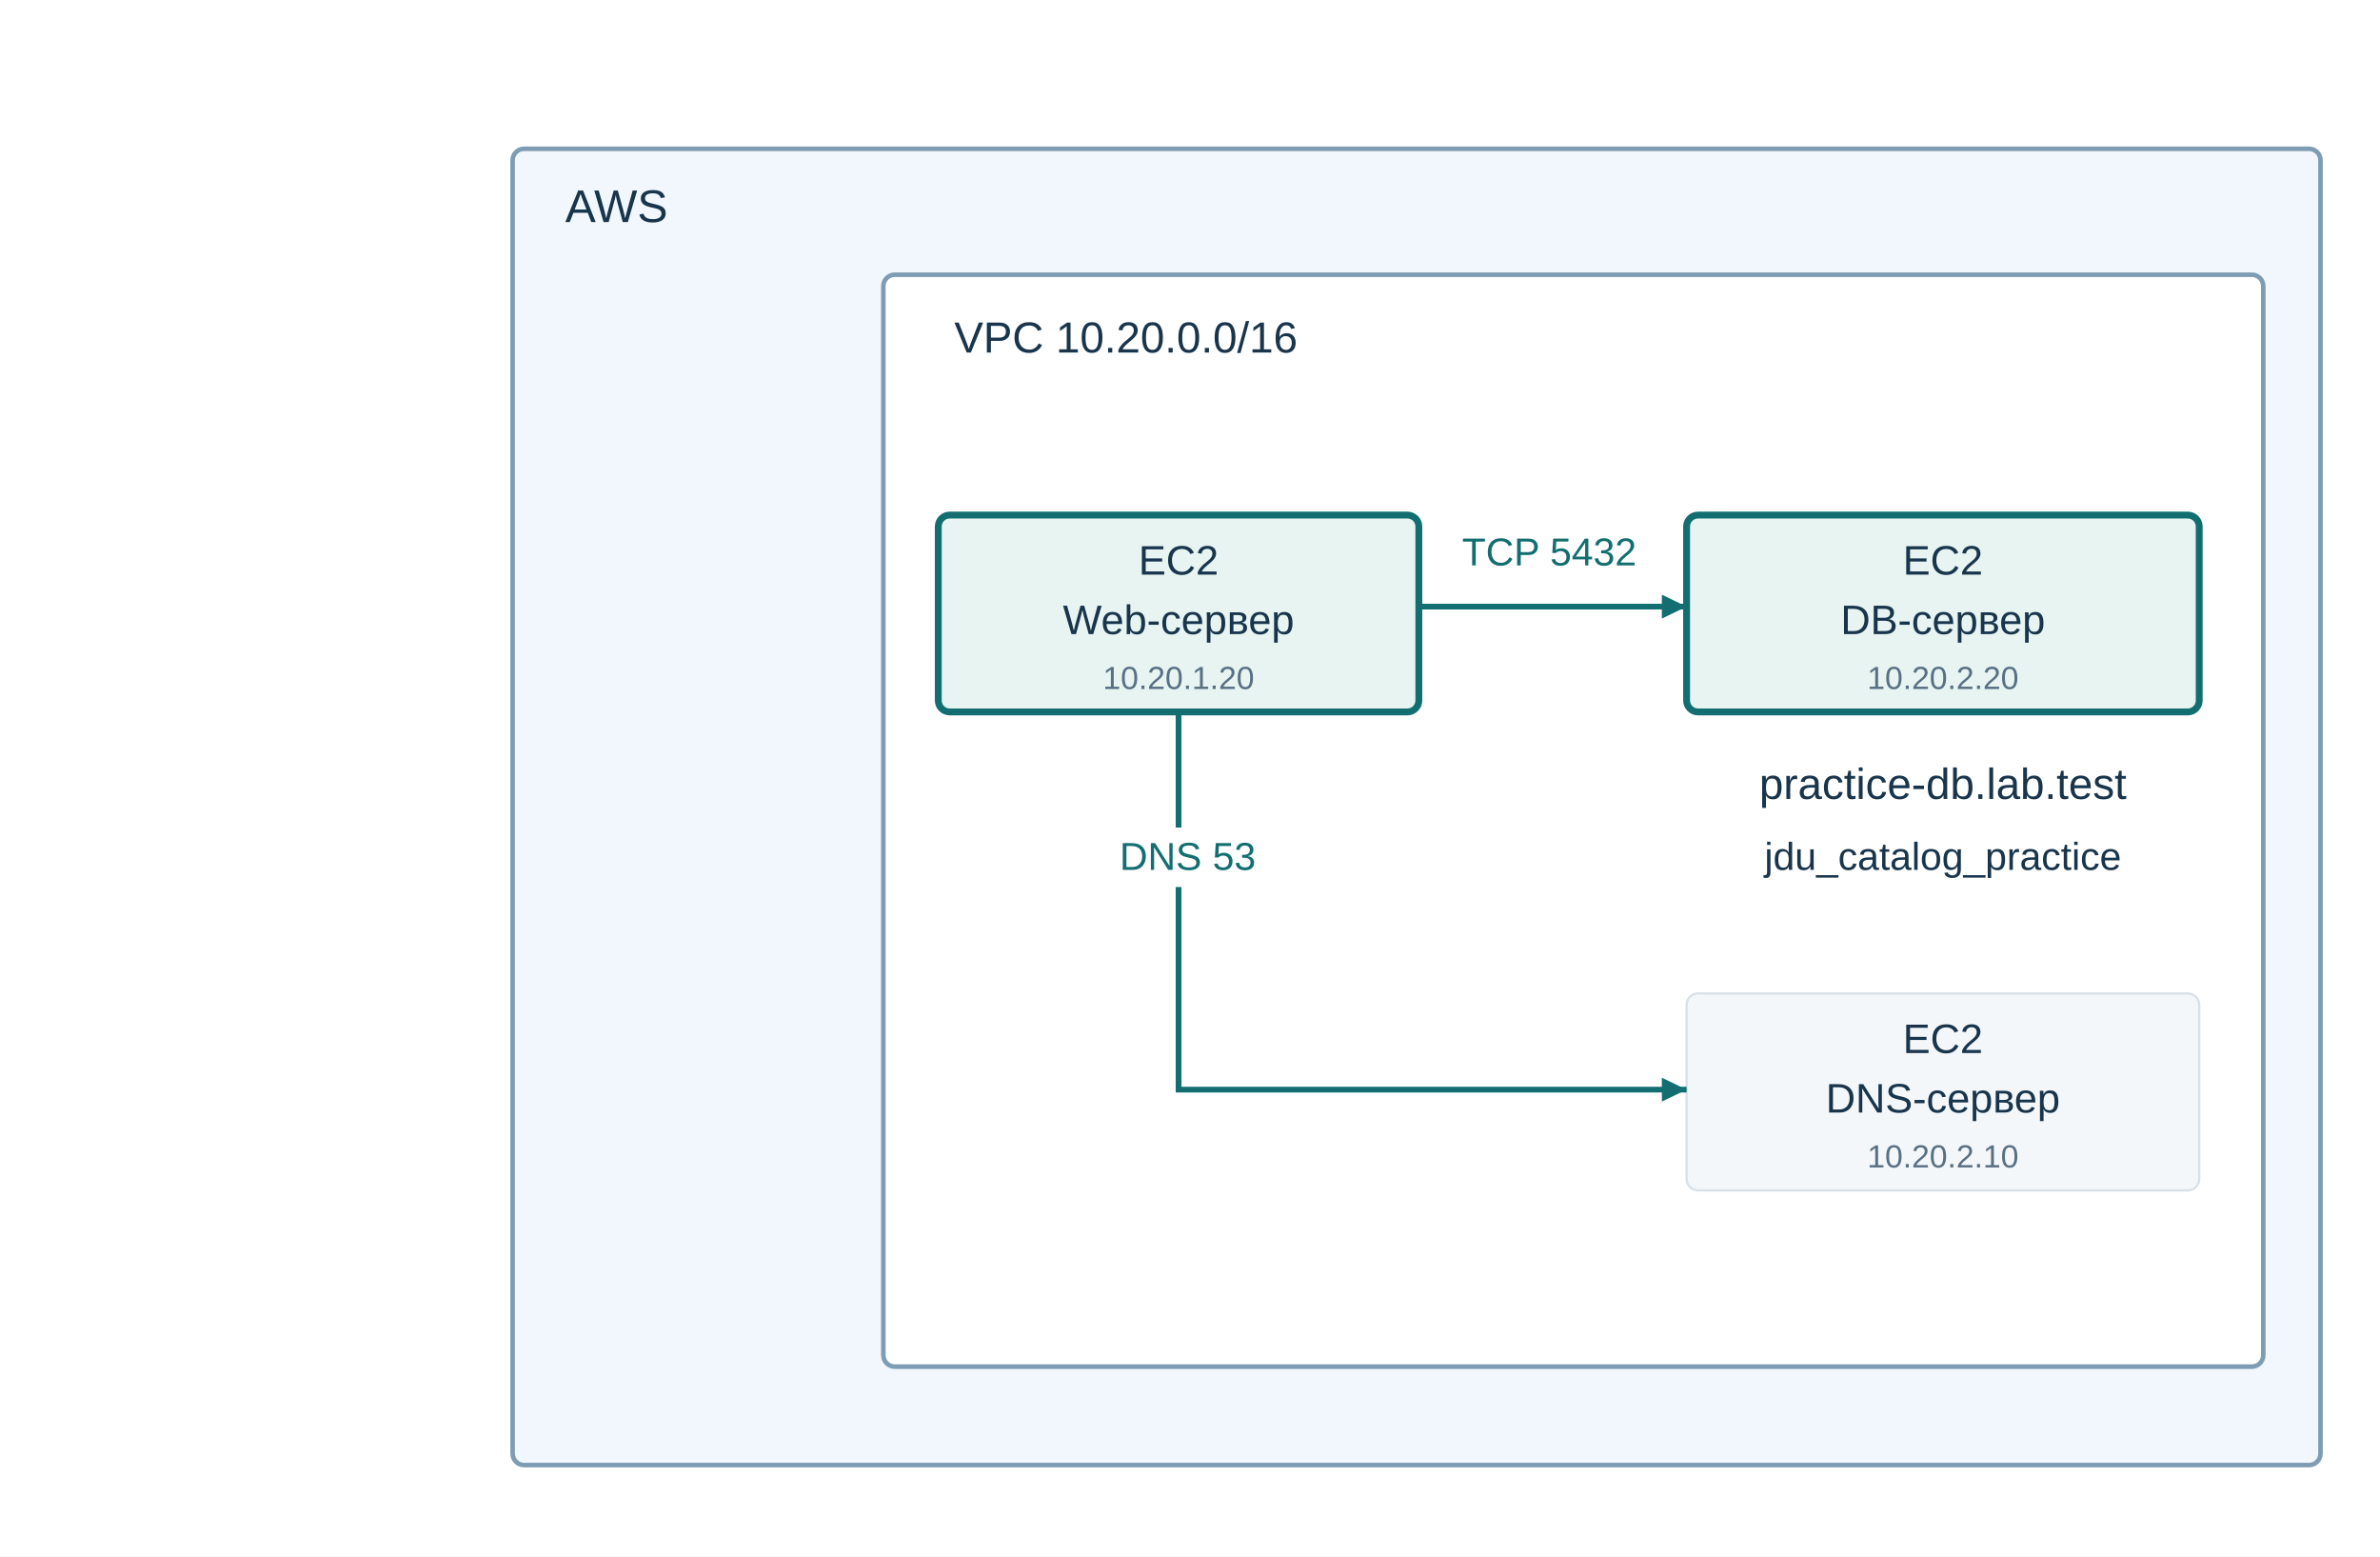
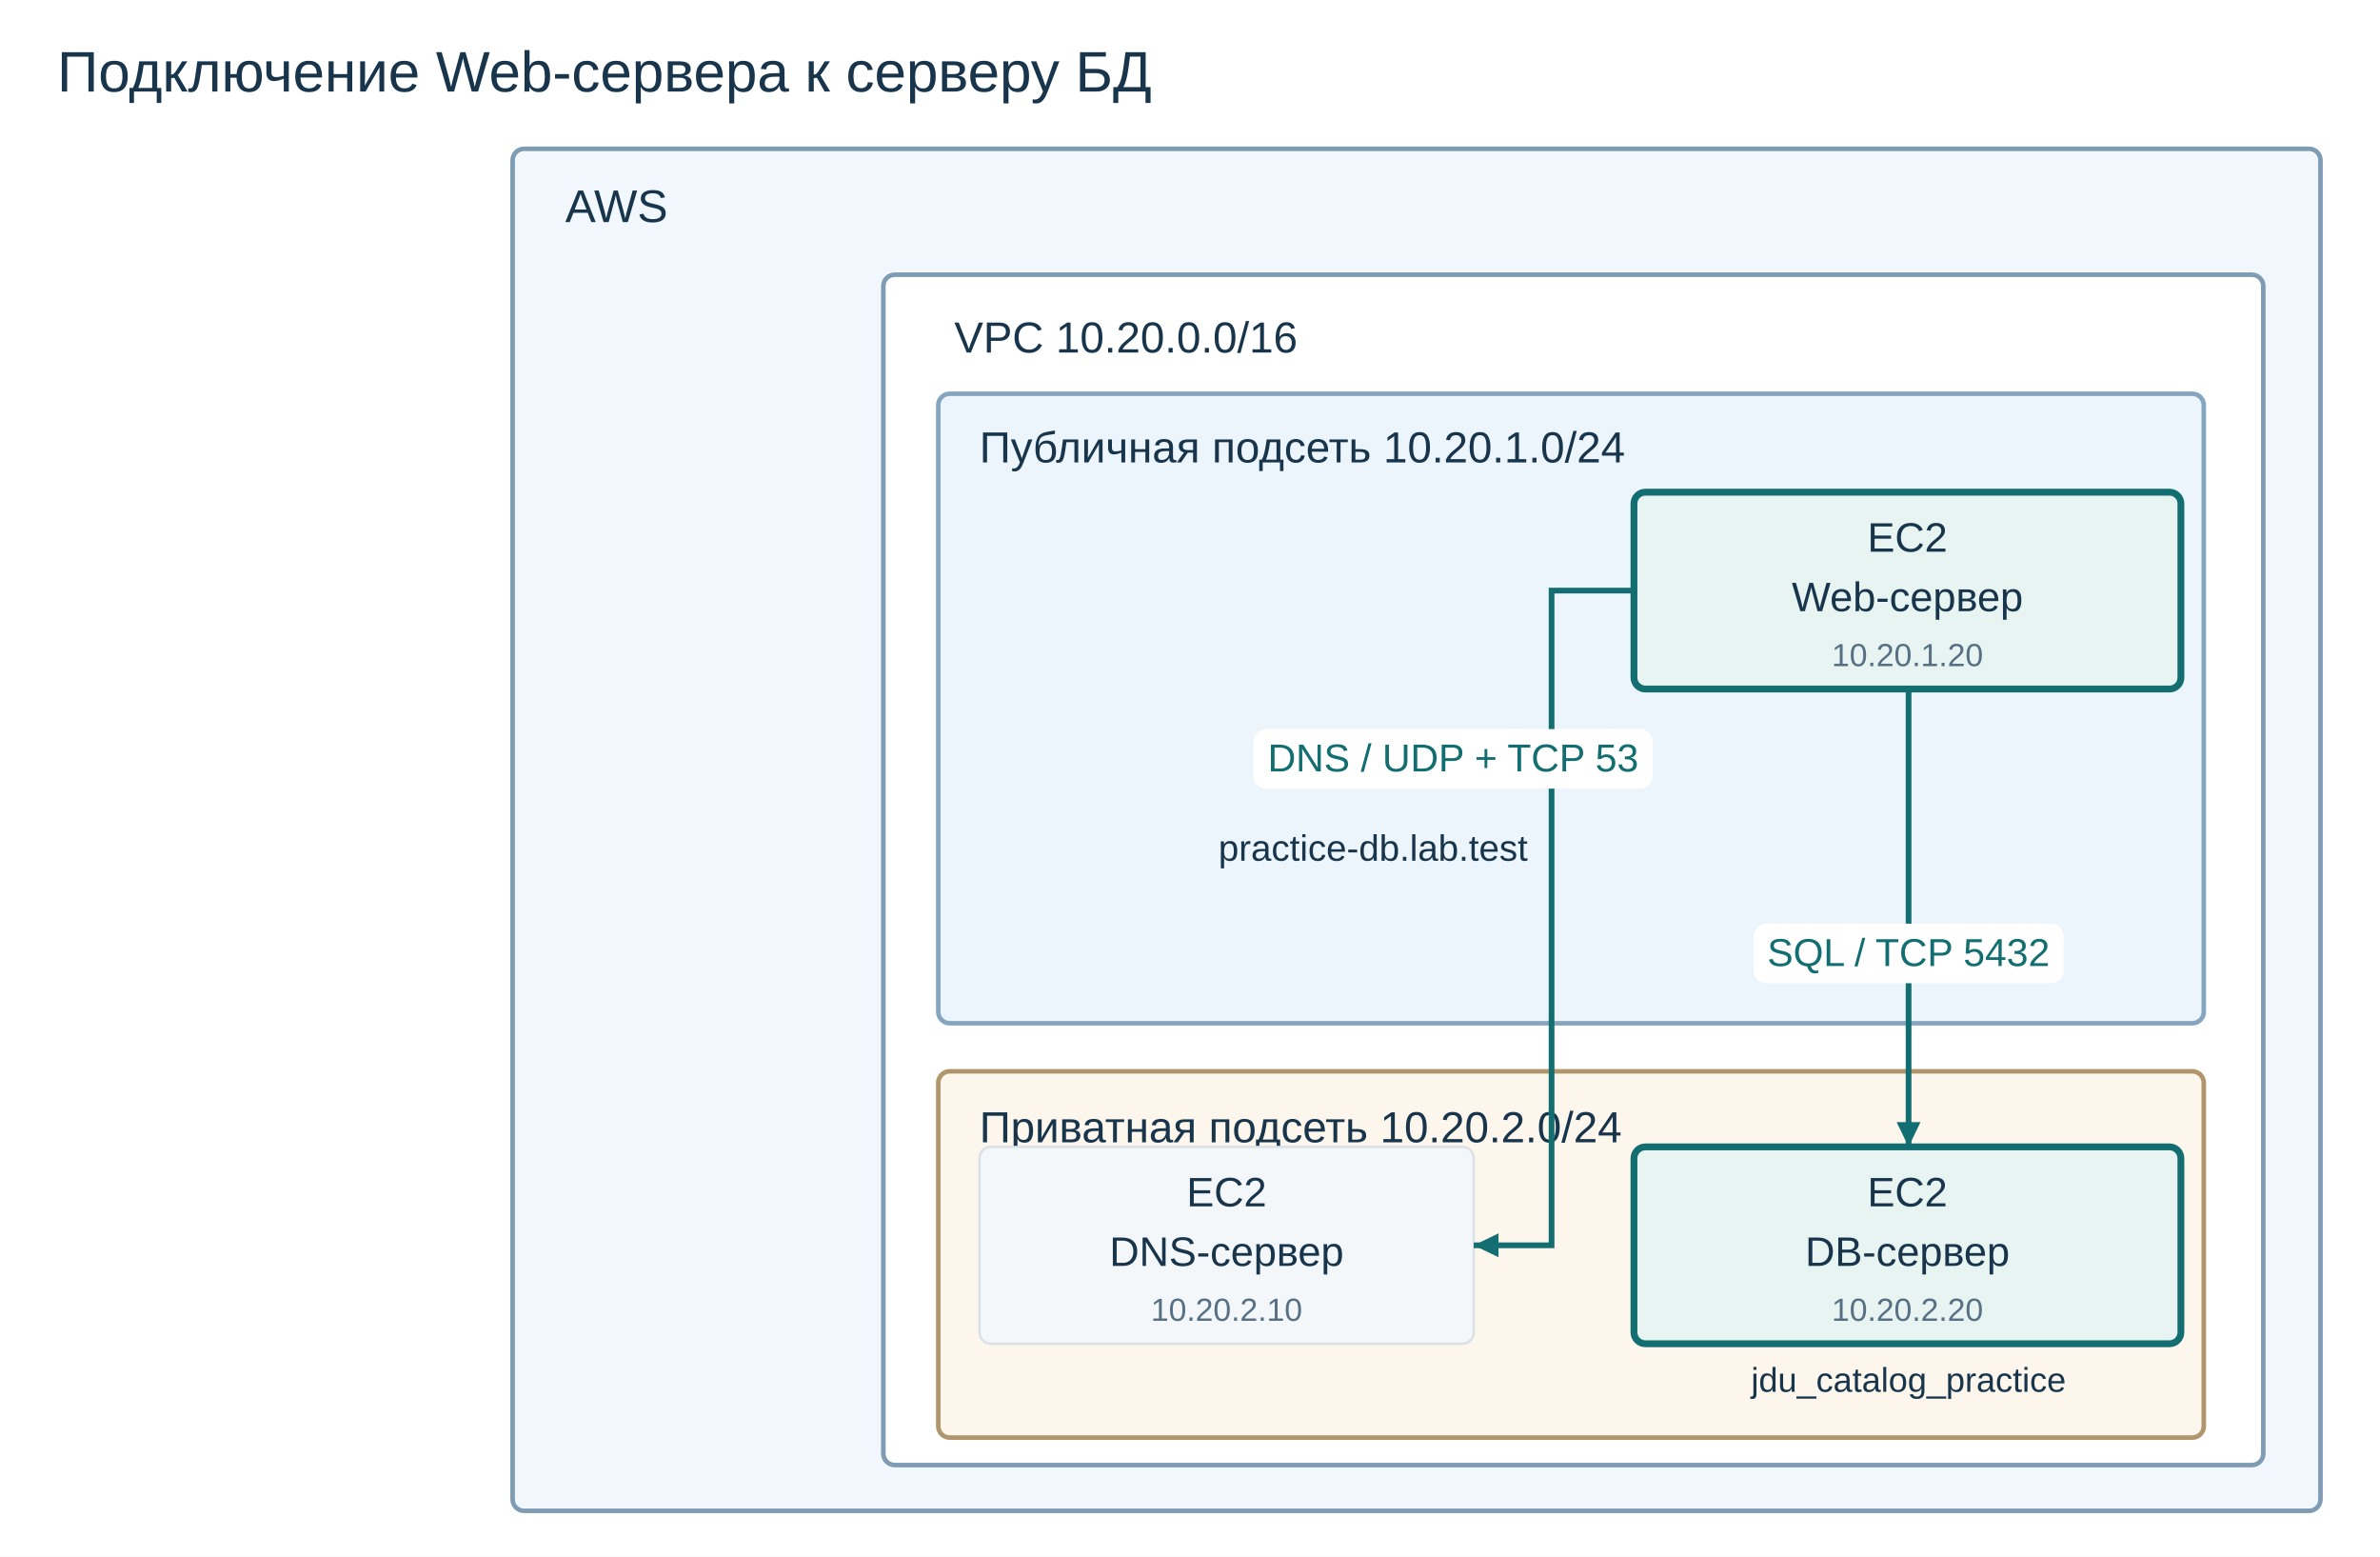
<svg xmlns="http://www.w3.org/2000/svg" width="1040" height="680" viewBox="0 0 1040 680" role="img">
  <rect width="1040" height="680" fill="white" />
-   <rect x="224" y="65" width="790" height="575" rx="5" fill="#f1f7fc" stroke="#7e9cb3" stroke-width="2" />
+   <text x="25" y="40" font-size="25" font-family="Arial,MS Gothic,sans-serif" fill="#18354c">Подключение Web-сервера к серверу БД</text>
+   <rect x="224" y="65" width="790" height="595" rx="5" fill="#f1f7fc" stroke="#7e9cb3" stroke-width="2" />
  <text x="247" y="97" font-size="20" font-family="Arial,MS Gothic,sans-serif" fill="#18354c">AWS</text>
-   <rect x="386" y="120" width="603" height="477" rx="5" fill="white" stroke="#7e9cb3" stroke-width="2" />
+   <rect x="386" y="120" width="603" height="520" rx="5" fill="white" stroke="#7e9cb3" stroke-width="2" />
  <text x="417" y="154" font-size="19" font-family="Arial,MS Gothic,sans-serif" fill="#18354c">VPC  10.20.0.0/16</text>
-   <rect x="410" y="225" width="210" height="86" rx="5" fill="#e7f4f2" stroke="#126e70" stroke-width="3" />
-   <text x="515.0" y="251" font-size="18" font-family="Arial,MS Gothic,sans-serif" fill="#18354c" text-anchor="middle">EC2</text>
-   <text x="515.0" y="277" font-size="18" font-family="Arial,MS Gothic,sans-serif" fill="#18354c" text-anchor="middle">Web-сервер</text>
-   <text x="515.0" y="301" font-size="14" font-family="Arial,MS Gothic,sans-serif" fill="#587083" text-anchor="middle">10.20.1.20</text>
-   <rect x="737" y="225" width="224" height="86" rx="5" fill="#e7f4f2" stroke="#126e70" stroke-width="3" />
-   <text x="849.0" y="251" font-size="18" font-family="Arial,MS Gothic,sans-serif" fill="#18354c" text-anchor="middle">EC2</text>
-   <text x="849.0" y="277" font-size="18" font-family="Arial,MS Gothic,sans-serif" fill="#18354c" text-anchor="middle">DB-сервер</text>
-   <text x="849.0" y="301" font-size="14" font-family="Arial,MS Gothic,sans-serif" fill="#587083" text-anchor="middle">10.20.2.20</text>
-   <rect x="737" y="434" width="224" height="86" rx="5" fill="#f4f7fa" stroke="#d8e1e8" stroke-width="1" />
-   <text x="849.0" y="460" font-size="18" font-family="Arial,MS Gothic,sans-serif" fill="#18354c" text-anchor="middle">EC2</text>
-   <text x="849.0" y="486" font-size="18" font-family="Arial,MS Gothic,sans-serif" fill="#18354c" text-anchor="middle">DNS-сервер</text>
-   <text x="849.0" y="510" font-size="14" font-family="Arial,MS Gothic,sans-serif" fill="#587083" text-anchor="middle">10.20.2.10</text>
-   <polyline points="620,265 737,265" fill="none" stroke="#126e70" stroke-width="2.5" />
-   <polygon points="737.00,265.00 726.19,270.22 726.19,259.78" fill="#126e70" />
-   <rect x="633.504" y="229" width="86.992" height="25" rx="5" fill="white" stroke="white" stroke-width="1" />
-   <text x="677" y="247" font-size="17" font-family="Arial,MS Gothic,sans-serif" fill="#126e70" text-anchor="middle">TCP 5432</text>
-   <polyline points="515,311 515,476 737,476" fill="none" stroke="#126e70" stroke-width="2.5" />
-   <polygon points="737.00,476.00 726.19,481.22 726.19,470.78" fill="#126e70" />
-   <rect x="484.0" y="362" width="70.0" height="25" rx="5" fill="white" stroke="white" stroke-width="1" />
-   <text x="519" y="380" font-size="17" font-family="Arial,MS Gothic,sans-serif" fill="#126e70" text-anchor="middle">DNS 53</text>
-   <text x="849" y="349" font-size="19" font-family="Arial,MS Gothic,sans-serif" fill="#18354c" text-anchor="middle">practice-db.lab.test</text>
-   <text x="849" y="380" font-size="17" font-family="Arial,MS Gothic,sans-serif" fill="#18354c" text-anchor="middle">jdu_catalog_practice</text>
+   <rect x="410" y="172" width="553" height="275" rx="5" fill="#edf5fc" stroke="#86a6bf" stroke-width="2" />
+   <text x="428" y="202" font-size="19" font-family="Arial,MS Gothic,sans-serif" fill="#18354c">Публичная подсеть  10.20.1.0/24</text>
+   <rect x="410" y="468" width="553" height="160" rx="5" fill="#fcf6ec" stroke="#b1956c" stroke-width="2" />
+   <text x="428" y="499" font-size="19" font-family="Arial,MS Gothic,sans-serif" fill="#18354c">Приватная подсеть  10.20.2.0/24</text>
+   <rect x="714" y="215" width="239" height="86" rx="5" fill="#e7f4f2" stroke="#126e70" stroke-width="3" />
+   <text x="833.5" y="241" font-size="18" font-family="Arial,MS Gothic,sans-serif" fill="#18354c" text-anchor="middle">EC2</text>
+   <text x="833.5" y="267" font-size="18" font-family="Arial,MS Gothic,sans-serif" fill="#18354c" text-anchor="middle">Web-сервер</text>
+   <text x="833.5" y="291" font-size="14" font-family="Arial,MS Gothic,sans-serif" fill="#587083" text-anchor="middle">10.20.1.20</text>
+   <rect x="428" y="501" width="216" height="86" rx="5" fill="#f4f7fa" stroke="#d8e1e8" stroke-width="1" />
+   <text x="536.0" y="527" font-size="18" font-family="Arial,MS Gothic,sans-serif" fill="#18354c" text-anchor="middle">EC2</text>
+   <text x="536.0" y="553" font-size="18" font-family="Arial,MS Gothic,sans-serif" fill="#18354c" text-anchor="middle">DNS-сервер</text>
+   <text x="536.0" y="577" font-size="14" font-family="Arial,MS Gothic,sans-serif" fill="#587083" text-anchor="middle">10.20.2.10</text>
+   <rect x="714" y="501" width="239" height="86" rx="5" fill="#e7f4f2" stroke="#126e70" stroke-width="3" />
+   <text x="833.5" y="527" font-size="18" font-family="Arial,MS Gothic,sans-serif" fill="#18354c" text-anchor="middle">EC2</text>
+   <text x="833.5" y="553" font-size="18" font-family="Arial,MS Gothic,sans-serif" fill="#18354c" text-anchor="middle">DB-сервер</text>
+   <text x="833.5" y="577" font-size="14" font-family="Arial,MS Gothic,sans-serif" fill="#587083" text-anchor="middle">10.20.2.20</text>
+   <polyline points="834,301 834,501" fill="none" stroke="#126e70" stroke-width="2.5" />
+   <polygon points="834.00,501.00 828.78,490.19 839.22,490.19" fill="#126e70" />
+   <rect x="766.762" y="404" width="134.477" height="25" rx="5" fill="white" stroke="white" stroke-width="1" />
+   <text x="834" y="422" font-size="17" font-family="Arial,MS Gothic,sans-serif" fill="#126e70" text-anchor="middle">SQL / TCP 5432</text>
+   <polyline points="714,258 678,258 678,544 644,544" fill="none" stroke="#126e70" stroke-width="2.5" />
+   <polygon points="644.00,544.00 654.81,538.78 654.81,549.22" fill="#126e70" />
+   <rect x="548.262" y="319" width="173.477" height="25" rx="5" fill="white" stroke="white" stroke-width="1" />
+   <text x="635" y="337" font-size="17" font-family="Arial,MS Gothic,sans-serif" fill="#126e70" text-anchor="middle">DNS / UDP + TCP 53</text>
+   <text x="600" y="376" font-size="16" font-family="Arial,MS Gothic,sans-serif" fill="#18354c" text-anchor="middle">practice-db.lab.test</text>
+   <text x="834" y="608" font-size="15" font-family="Arial,MS Gothic,sans-serif" fill="#18354c" text-anchor="middle">jdu_catalog_practice</text>
</svg>
